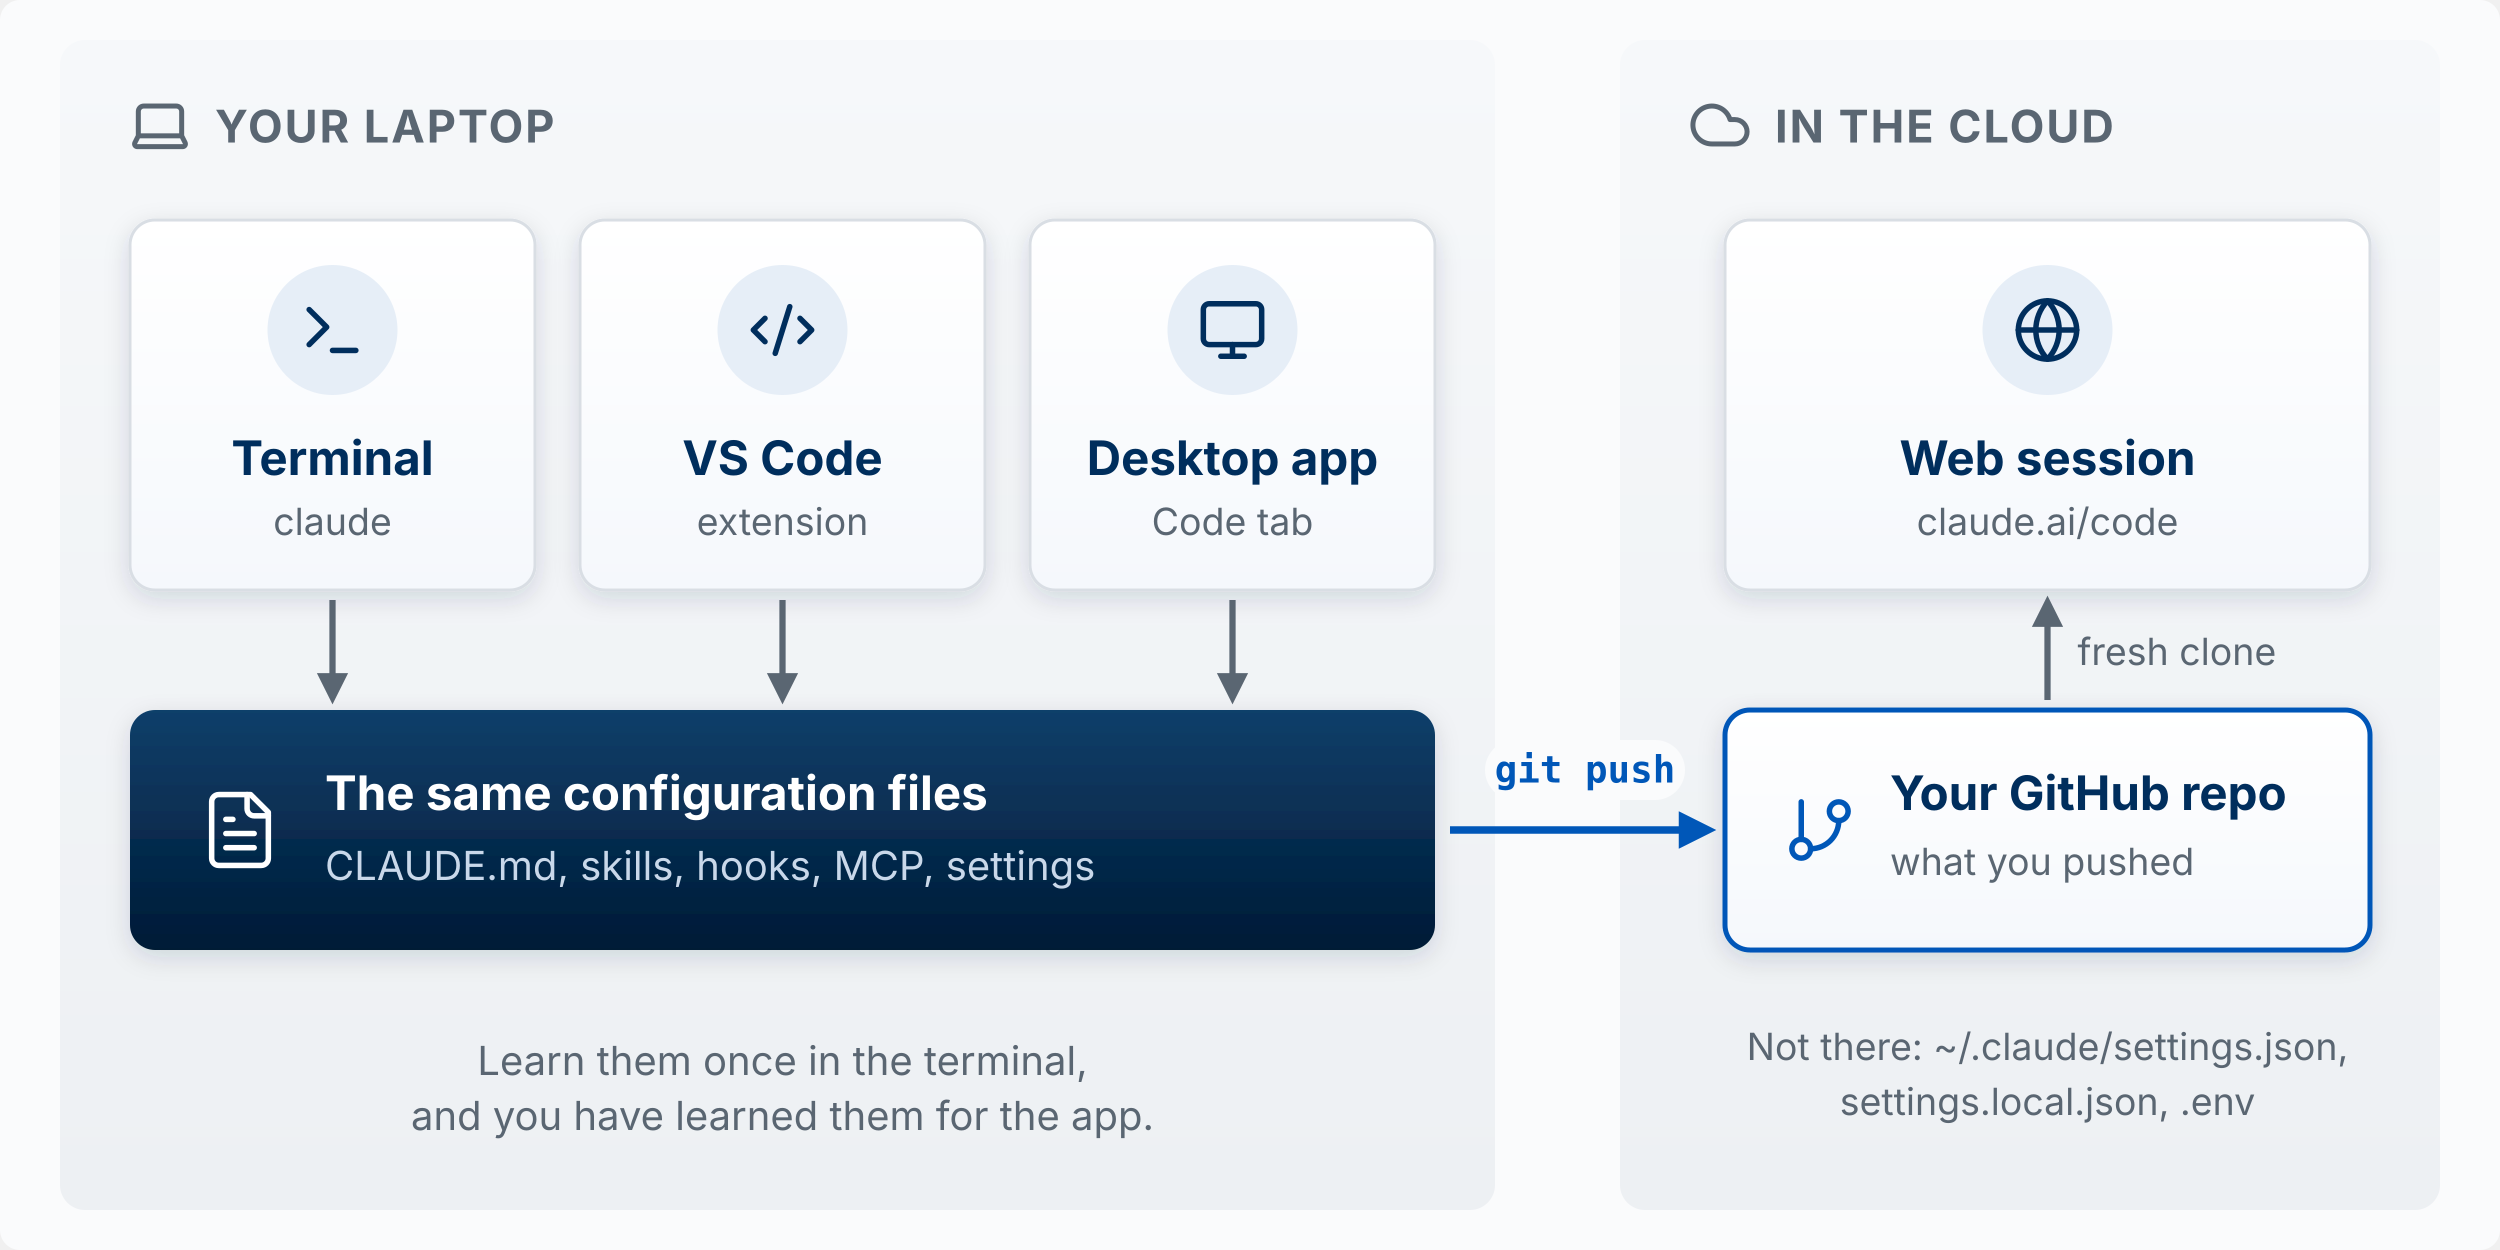
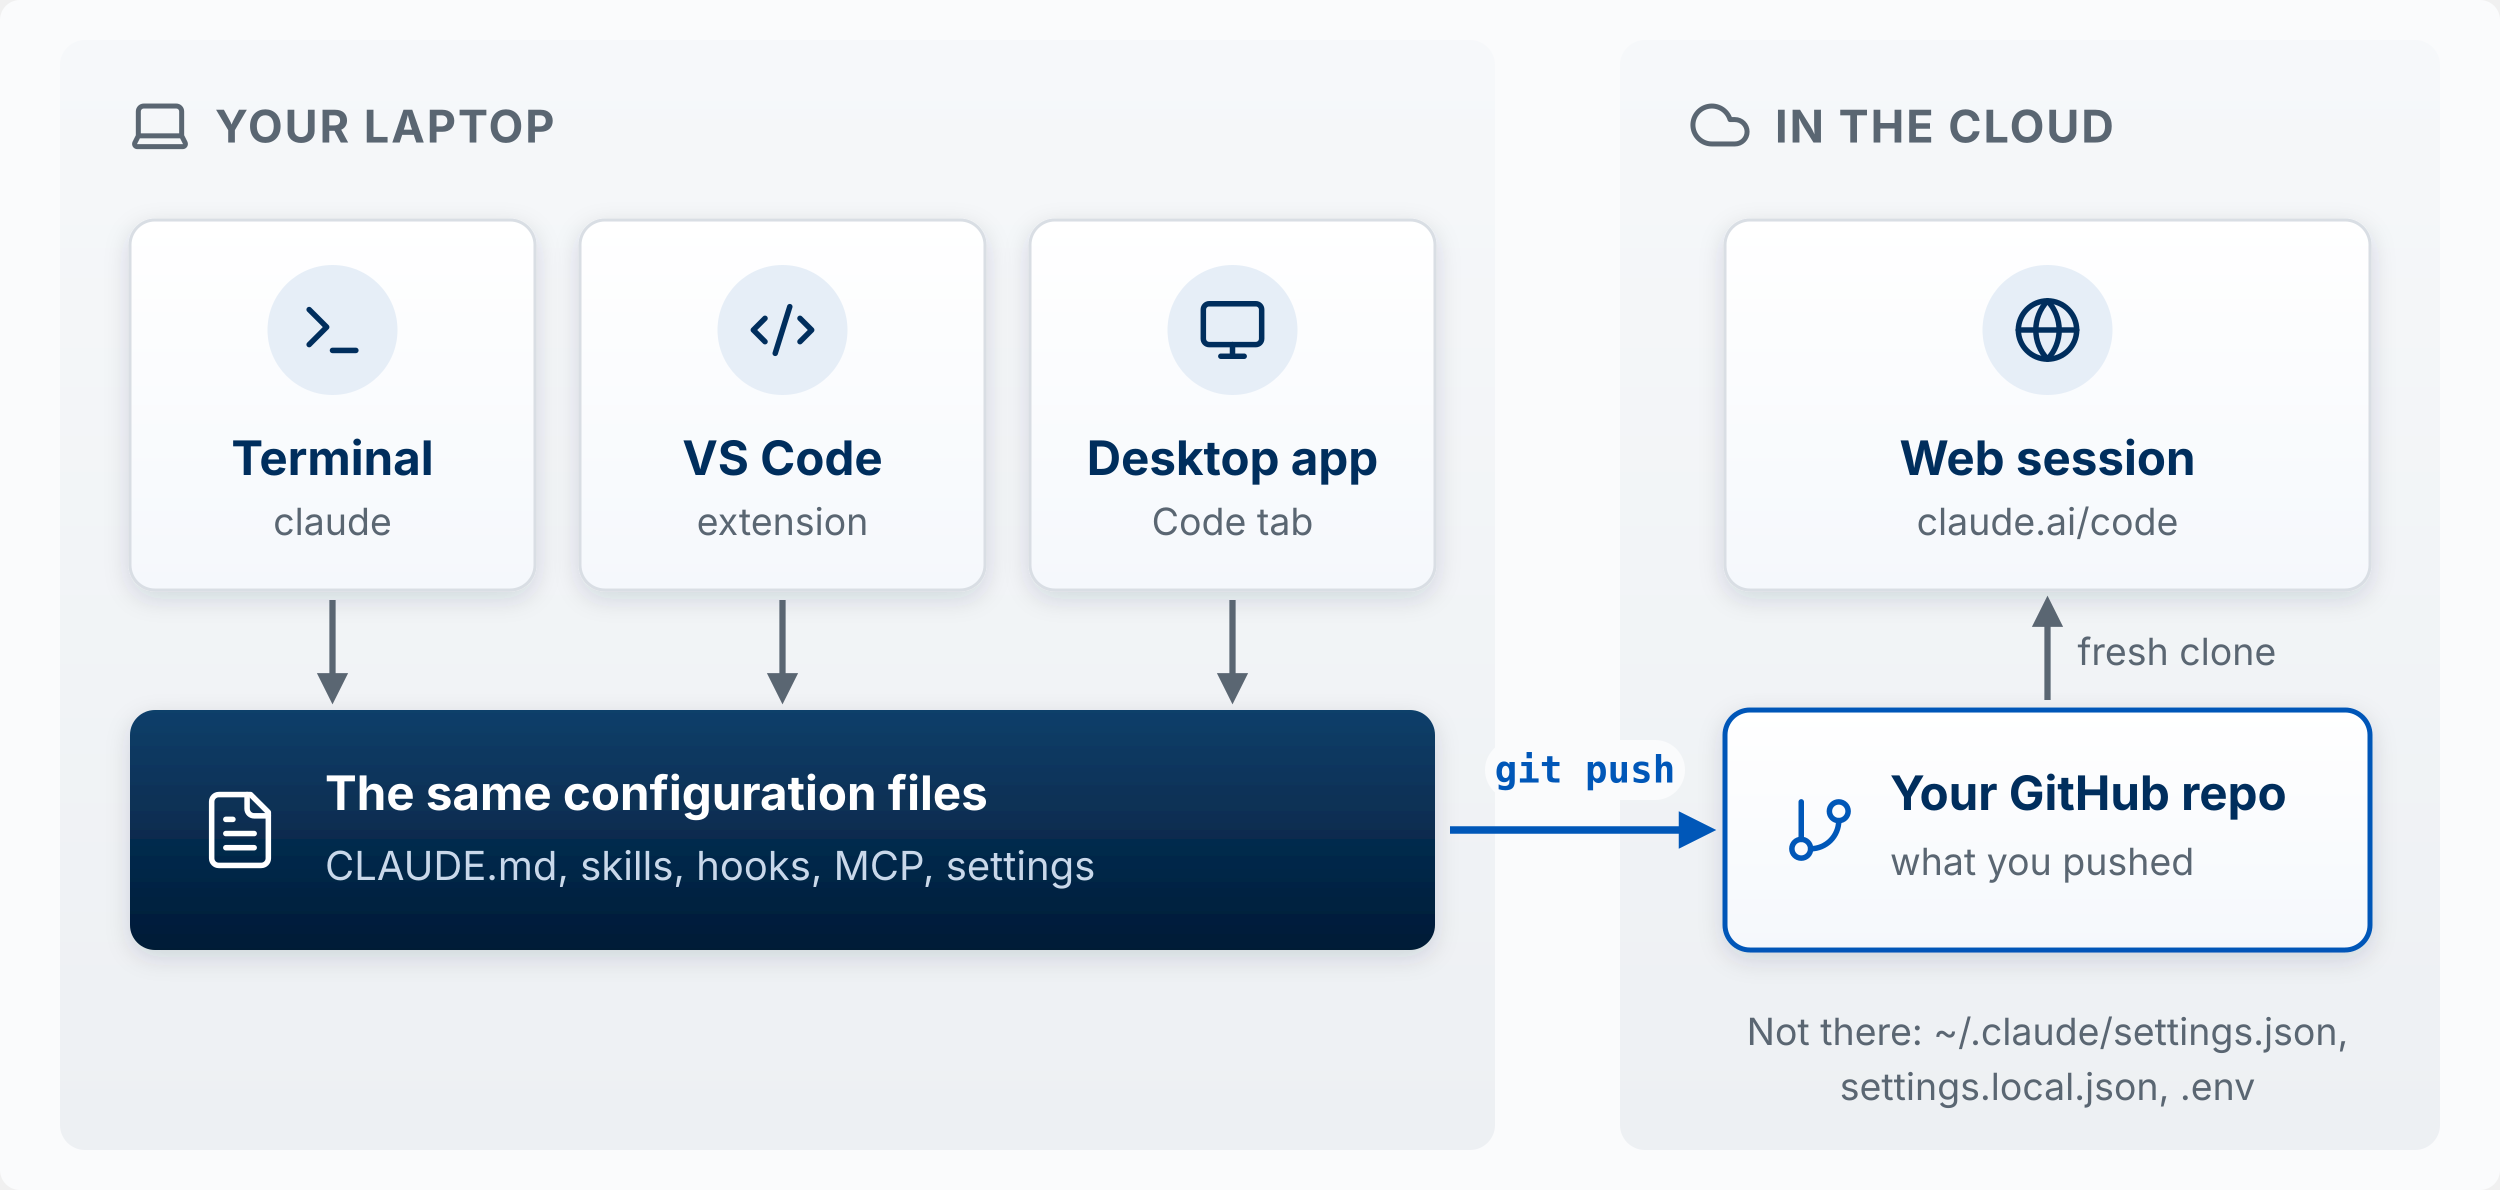
- <svg xmlns="http://www.w3.org/2000/svg" viewBox="0 0 1000 500" role="img" aria-labelledby="t6 d6" font-family="Inter, 'Helvetica Neue', Helvetica, Arial, sans-serif">
+ <svg xmlns="http://www.w3.org/2000/svg" viewBox="0 0 1000 476" role="img" aria-labelledby="t6 d6" font-family="Inter, 'Helvetica Neue', Helvetica, Arial, sans-serif">
  <defs>
    <linearGradient id="sf-panel" x1="0" y1="0" x2="0" y2="1">
      <stop offset="0%" stop-color="#F6F8FA" />
      <stop offset="100%" stop-color="#EDF0F3" />
    </linearGradient>
    <linearGradient id="sf-bar" x1="0" y1="0" x2="0" y2="1">
      <stop offset="0%" stop-color="#0E3F6A" />
      <stop offset="100%" stop-color="#001A36" />
    </linearGradient>
    <linearGradient id="sf-card" x1="0" y1="0" x2="0" y2="1">
      <stop offset="0%" stop-color="#FFFFFF" />
      <stop offset="100%" stop-color="#F5F8FC" />
    </linearGradient>
    <marker id="sf-gray" viewBox="0 0 10 10" refX="7" refY="5" markerWidth="5" markerHeight="5" orient="auto">
      <path d="M0,0 L10,5 L0,10 z" fill="#5A6672" />
    </marker>
    <marker id="sf-royal" viewBox="0 0 10 10" refX="7" refY="5" markerWidth="5" markerHeight="5" orient="auto">
      <path d="M0,0 L10,5 L0,10 z" fill="#0057B8" />
    </marker>
    <filter id="sf-shadow" x="-10%" y="-10%" width="120%" height="130%">
      <feDropShadow dx="0" dy="3" stdDeviation="5" flood-color="#0a2e4d" flood-opacity="0.14" />
    </filter>
  </defs>
-   <rect x="0" y="0" width="1000" height="500" rx="8" fill="#FAFBFC" />
-   <rect x="24" y="16" width="574" height="468" rx="10" fill="url(#sf-panel)" />
+   <rect x="0" y="0" width="1000" height="476" rx="8" fill="#FAFBFC" />
+   <rect x="24" y="16" width="574" height="444" rx="10" fill="url(#sf-panel)" />
  <g transform="translate(51.0,37.0) scale(1.0833)" fill="none" stroke="#5A6672" stroke-width="1.846" stroke-linecap="round" stroke-linejoin="round">
    <path d="M20 16V7a2 2 0 0 0-2-2H6a2 2 0 0 0-2 2v9m16 0H4m16 0 1.28 2.55a1 1 0 0 1-.9 1.45H3.62a1 1 0 0 1-.9-1.45L4 16" />
  </g>
  <text x="86" y="57" font-size="18" font-weight="700" fill="#5A6672" letter-spacing="0.8">YOUR LAPTOP</text>
  <rect x="52" y="88" width="162" height="148" rx="10" fill="url(#sf-card)" stroke="#D9DEE4" stroke-width="1.2" filter="url(#sf-shadow)" />
  <circle cx="133" cy="132" r="26" fill="#E6EEF7" />
  <g transform="translate(119.0,118.0) scale(1.1667)" fill="none" stroke="#002E5D" stroke-width="1.886" stroke-linecap="round" stroke-linejoin="round">
    <polyline points="4 17 10 11 4 5" />
    <line x1="12" x2="20" y1="19" y2="19" />
  </g>
  <text x="133" y="190" text-anchor="middle" font-size="19" font-weight="700" fill="#002E5D">Terminal</text>
  <text x="133" y="214" text-anchor="middle" font-size="15" fill="#5A6672">claude</text>
  <line x1="133" y1="240" x2="133" y2="278" stroke="#5A6672" stroke-width="2.5" marker-end="url(#sf-gray)" />
  <rect x="232" y="88" width="162" height="148" rx="10" fill="url(#sf-card)" stroke="#D9DEE4" stroke-width="1.2" filter="url(#sf-shadow)" />
  <circle cx="313" cy="132" r="26" fill="#E6EEF7" />
  <g transform="translate(299.0,118.0) scale(1.1667)" fill="none" stroke="#002E5D" stroke-width="1.886" stroke-linecap="round" stroke-linejoin="round">
    <path d="m18 16 4-4-4-4" />
    <path d="m6 8-4 4 4 4" />
    <path d="m14.5 4-5 16" />
  </g>
  <text x="313" y="190" text-anchor="middle" font-size="19" font-weight="700" fill="#002E5D">VS Code</text>
  <text x="313" y="214" text-anchor="middle" font-size="15" fill="#5A6672">extension</text>
  <line x1="313" y1="240" x2="313" y2="278" stroke="#5A6672" stroke-width="2.5" marker-end="url(#sf-gray)" />
  <rect x="412" y="88" width="162" height="148" rx="10" fill="url(#sf-card)" stroke="#D9DEE4" stroke-width="1.2" filter="url(#sf-shadow)" />
  <circle cx="493" cy="132" r="26" fill="#E6EEF7" />
  <g transform="translate(479.0,118.0) scale(1.1667)" fill="none" stroke="#002E5D" stroke-width="1.886" stroke-linecap="round" stroke-linejoin="round">
    <rect width="20" height="14" x="2" y="3" rx="2" />
    <line x1="8" x2="16" y1="21" y2="21" />
    <line x1="12" x2="12" y1="17" y2="21" />
  </g>
  <text x="493" y="190" text-anchor="middle" font-size="19" font-weight="700" fill="#002E5D">Desktop app</text>
  <text x="493" y="214" text-anchor="middle" font-size="15" fill="#5A6672">Code tab</text>
  <line x1="493" y1="240" x2="493" y2="278" stroke="#5A6672" stroke-width="2.5" marker-end="url(#sf-gray)" />
  <rect x="52" y="284" width="522" height="96" rx="10" fill="url(#sf-bar)" filter="url(#sf-shadow)" />
  <g transform="translate(79.0,315.0) scale(1.4167)" fill="none" stroke="#FFFFFF" stroke-width="1.553" stroke-linecap="round" stroke-linejoin="round">
    <path d="M15 2H6a2 2 0 0 0-2 2v16a2 2 0 0 0 2 2h12a2 2 0 0 0 2-2V7Z" />
    <path d="M14 2v4a2 2 0 0 0 2 2h4" />
    <path d="M10 9H8" />
    <path d="M16 13H8" />
    <path d="M16 17H8" />
  </g>
  <text x="130" y="324" font-size="19" font-weight="700" fill="#FFFFFF">The same configuration files</text>
  <text x="130" y="352" font-size="16" fill="#C9D8EA">CLAUDE.md, skills, hooks, MCP, settings</text>
-   <text x="313" y="430" text-anchor="middle" font-size="16" fill="#5A6672">Learn them once in the terminal,</text>
-   <text x="313" y="452" text-anchor="middle" font-size="16" fill="#5A6672">and you have learned them for the app.</text>
-   <rect x="648" y="16" width="328" height="468" rx="10" fill="url(#sf-panel)" />
+   <rect x="648" y="16" width="328" height="444" rx="10" fill="url(#sf-panel)" />
  <g transform="translate(675.0,37.0) scale(1.0833)" fill="none" stroke="#5A6672" stroke-width="1.846" stroke-linecap="round" stroke-linejoin="round">
    <path d="M17.5 19H9a7 7 0 1 1 6.71-9h1.79a4.5 4.5 0 1 1 0 9Z" />
  </g>
  <text x="710" y="57" font-size="18" font-weight="700" fill="#5A6672" letter-spacing="0.8">IN THE CLOUD</text>
  <rect x="690" y="88" width="258" height="148" rx="10" fill="url(#sf-card)" stroke="#D9DEE4" stroke-width="1.2" filter="url(#sf-shadow)" />
  <circle cx="819" cy="132" r="26" fill="#E6EEF7" />
  <g transform="translate(805.0,118.0) scale(1.1667)" fill="none" stroke="#002E5D" stroke-width="1.886" stroke-linecap="round" stroke-linejoin="round">
    <circle cx="12" cy="12" r="10" />
    <path d="M12 2a14.5 14.5 0 0 0 0 20 14.5 14.5 0 0 0 0-20" />
    <path d="M2 12h20" />
  </g>
  <text x="819" y="190" text-anchor="middle" font-size="19" font-weight="700" fill="#002E5D">Web session</text>
  <text x="819" y="214" text-anchor="middle" font-size="15" fill="#5A6672">claude.ai/code</text>
  <rect x="690" y="284" width="258" height="96" rx="10" fill="url(#sf-card)" stroke="#0057B8" stroke-width="2" filter="url(#sf-shadow)" />
  <g transform="translate(713.0,317.0) scale(1.25)" fill="none" stroke="#0057B8" stroke-width="1.760" stroke-linecap="round" stroke-linejoin="round">
    <line x1="6" x2="6" y1="3" y2="15" />
    <circle cx="18" cy="6" r="3" />
    <circle cx="6" cy="18" r="3" />
    <path d="M18 9a9 9 0 0 1-9 9" />
  </g>
  <text x="756" y="324" font-size="19" font-weight="700" fill="#002E5D">Your GitHub repo</text>
  <text x="756" y="350" font-size="15" fill="#5A6672">what you pushed</text>
  <line x1="819" y1="280" x2="819" y2="242" stroke="#5A6672" stroke-width="2.5" marker-end="url(#sf-gray)" />
  <text x="831" y="266" font-size="15" fill="#5A6672">fresh clone</text>
  <line x1="580" y1="332" x2="682" y2="332" stroke="#0057B8" stroke-width="3" marker-end="url(#sf-royal)" />
  <rect x="594" y="296" width="80" height="24" rx="12" fill="#FAFBFC" />
  <text x="634" y="313" text-anchor="middle" font-size="15" font-weight="700" fill="#0057B8" font-family="Menlo, Consolas, monospace">git push</text>
-   <text x="819" y="424" text-anchor="middle" font-size="15" fill="#5A6672">Not there: ~/.claude/settings.json,</text>
-   <text x="819" y="446" text-anchor="middle" font-size="15" fill="#5A6672">settings.local.json, .env</text>
+   <text x="819" y="418" text-anchor="middle" font-size="15" fill="#5A6672">Not there: ~/.claude/settings.json,</text>
+   <text x="819" y="440" text-anchor="middle" font-size="15" fill="#5A6672">settings.local.json, .env</text>
</svg>
